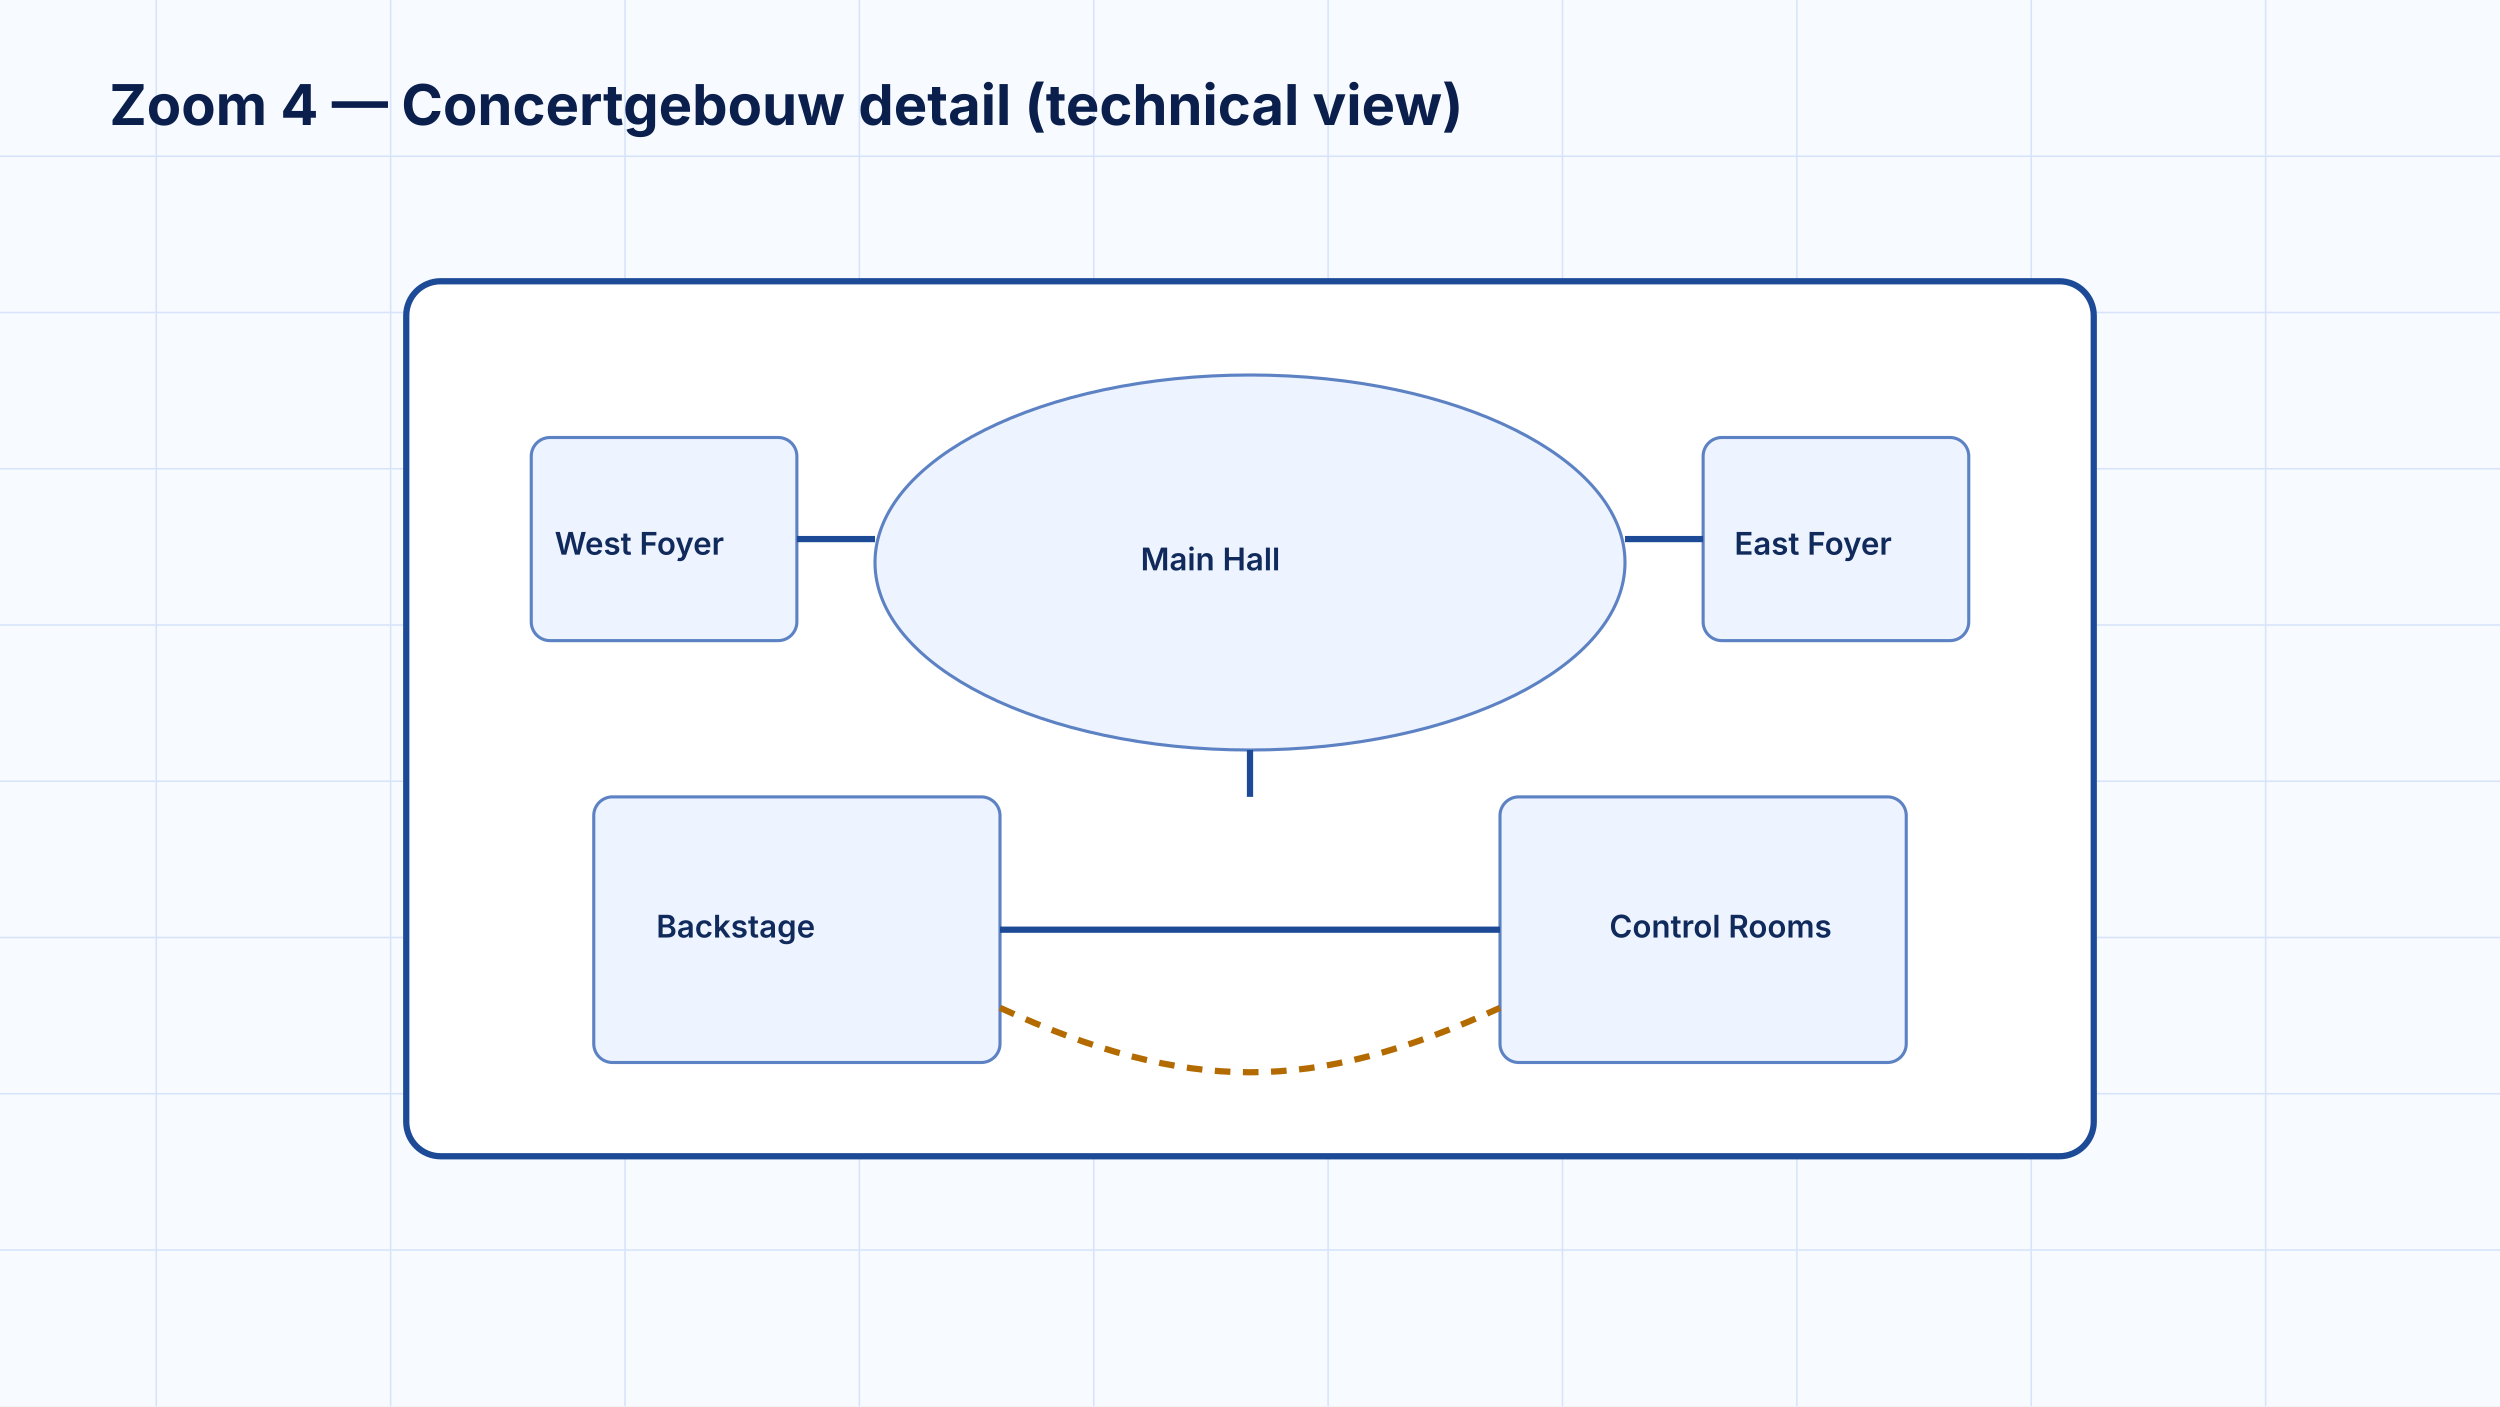
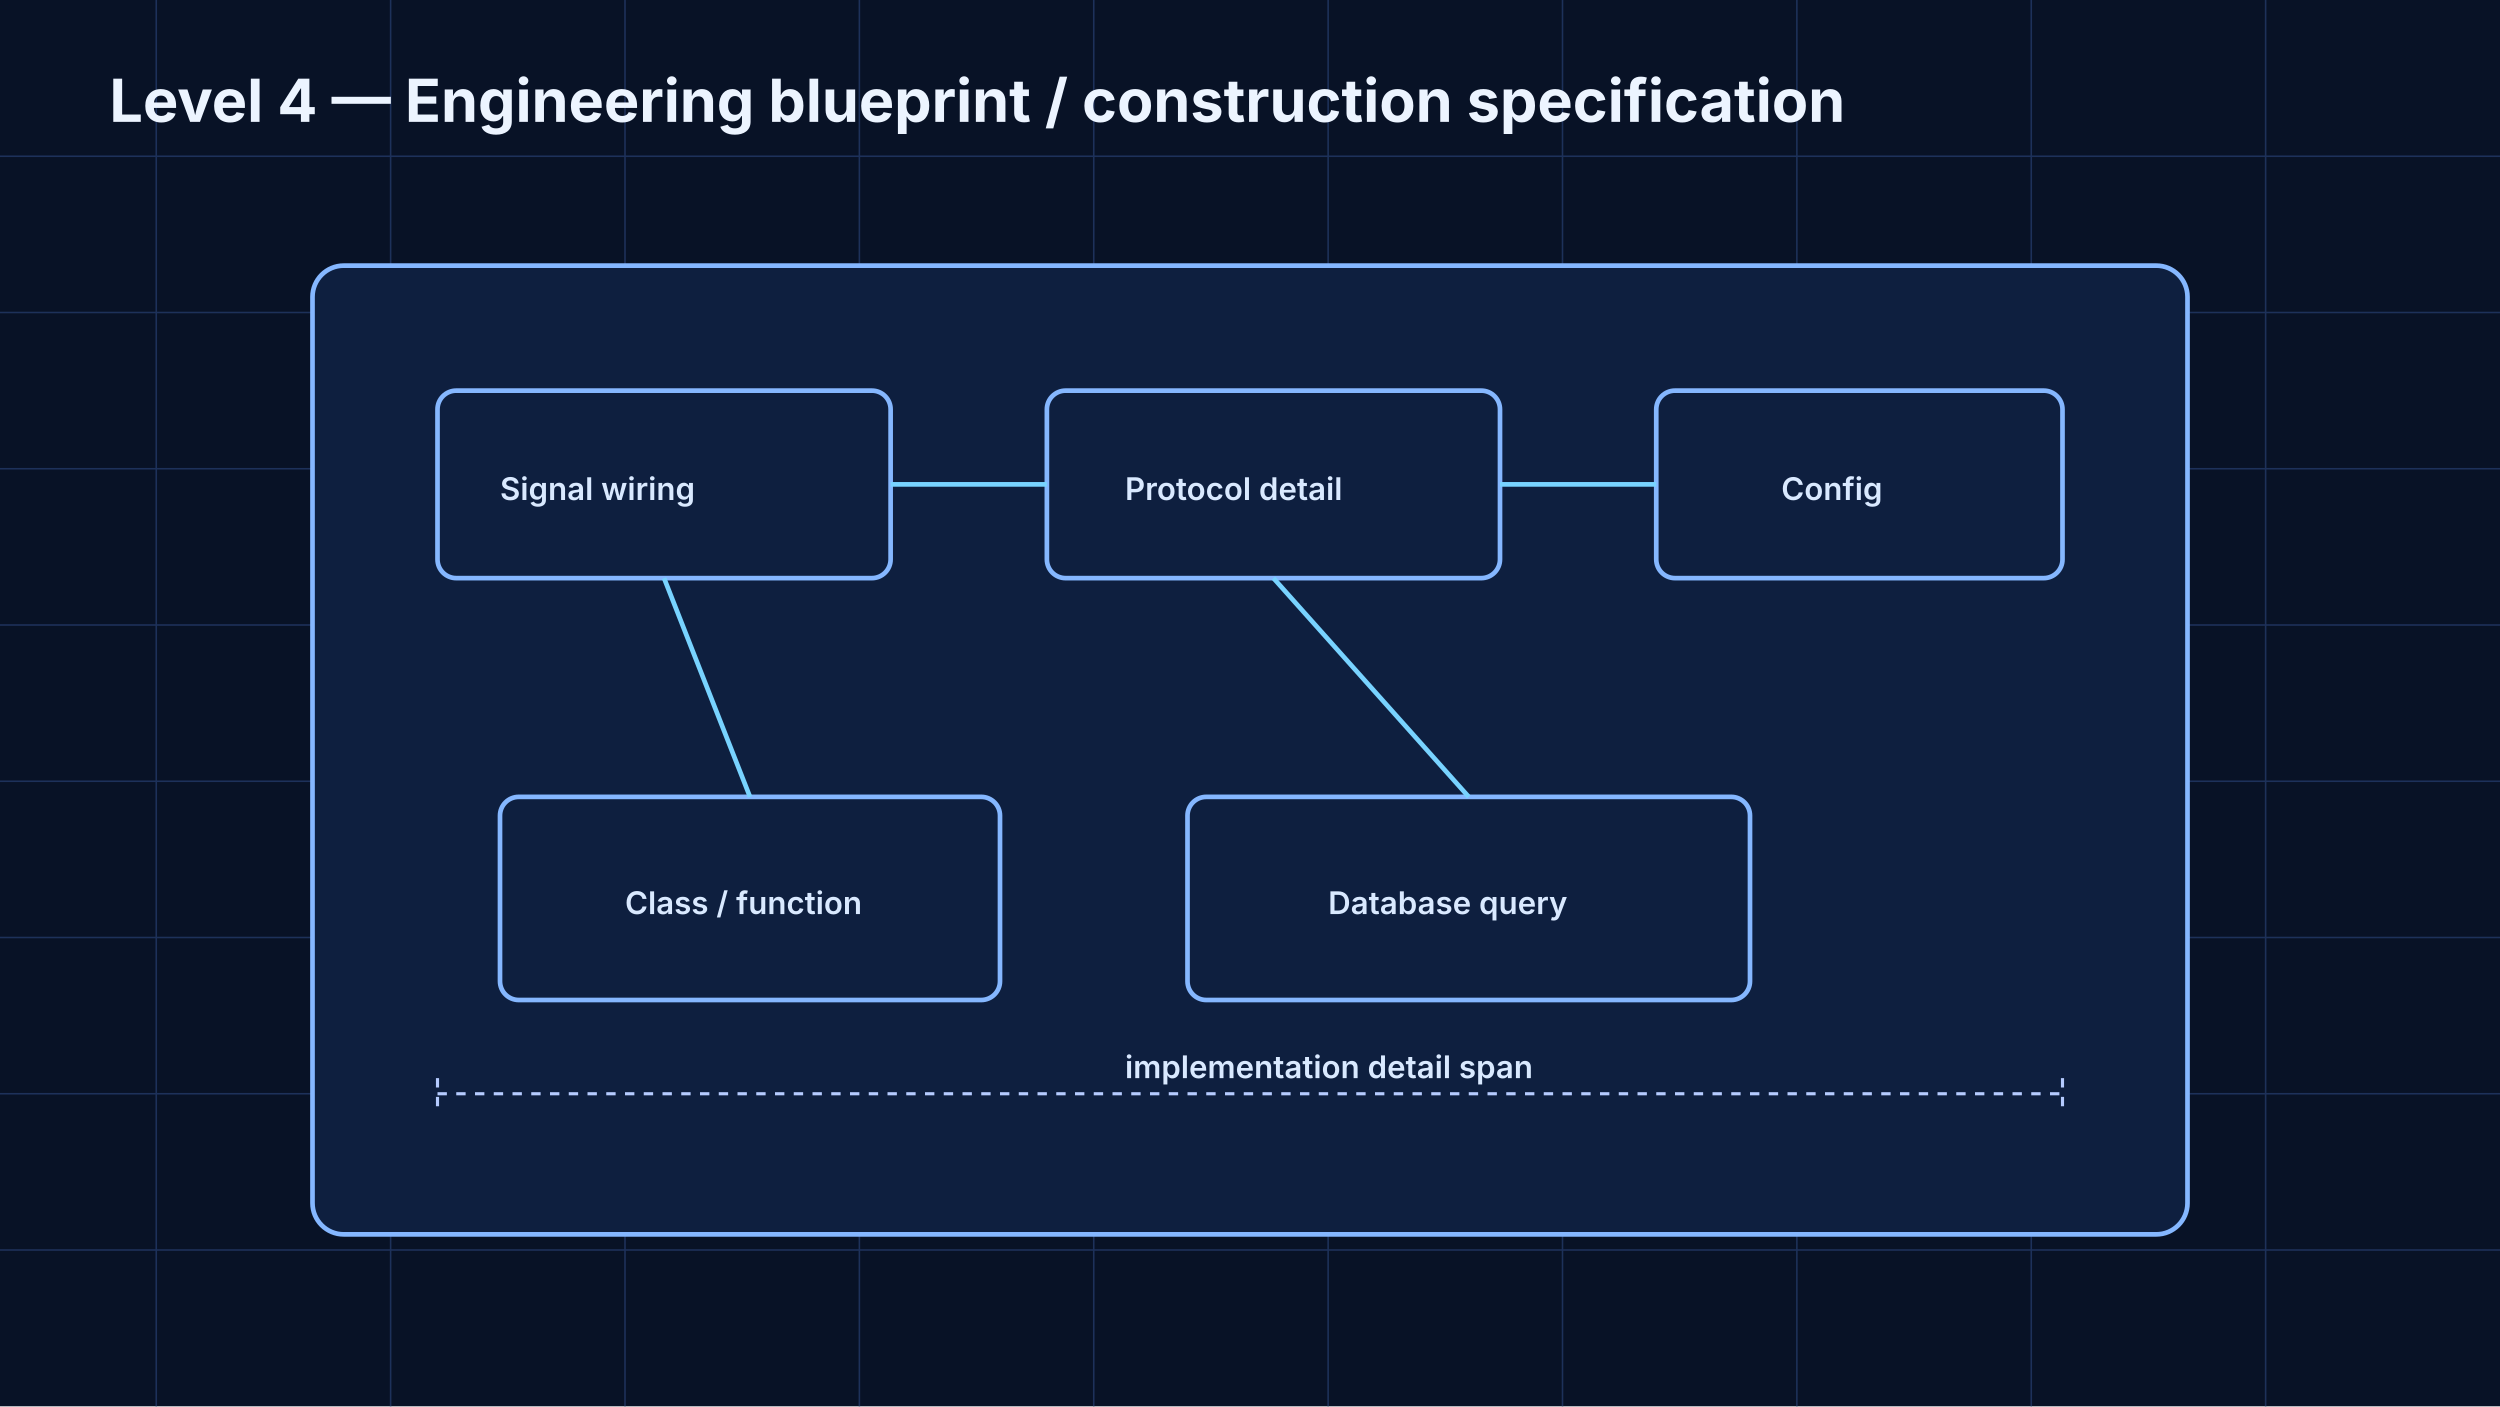
<svg xmlns="http://www.w3.org/2000/svg" viewBox="0 0 1600 900" role="img" aria-labelledby="title desc">
  <defs>
    <style>
-       .bg { fill: #f7faff; }
-       .grid { stroke: #d7e3fa; stroke-width: 1; }
-       .shell { fill: #ffffff; stroke: #1c4a96; stroke-width: 4; }
-       .room { fill: #eef4ff; stroke: #5d82c4; stroke-width: 2; }
-       .wire { fill: none; stroke: #1c4a96; stroke-width: 4; }
-       .wire2 { fill: none; stroke: #b36b00; stroke-width: 4; stroke-dasharray: 10 8; }
-       .title { font: 700 36px Inter, Arial, sans-serif; fill: #0b1f4d; }
-       .txt { font: 600 20px Inter, Arial, sans-serif; fill: #102a5c; }
+       .bg{fill:#081226}.grid{stroke:#1d315a;stroke-width:1}.panel{fill:#0e1f3f;stroke:#85b7ff;stroke-width:3}
+       .wire{stroke:#78d3ff;stroke-width:3;fill:none}.measure{stroke:#b5cbff;stroke-width:2;stroke-dasharray:6 6}
+       .title{font:700 38px Inter,Arial,sans-serif;fill:#ecf4ff}.txt{font:600 20px Inter,Arial,sans-serif;fill:#d9e9ff}
    </style>
  </defs>
  <rect class="bg" width="1600" height="900" />
  <g>
    <path class="grid" d="M0 100H1600 M0 200H1600 M0 300H1600 M0 400H1600 M0 500H1600 M0 600H1600 M0 700H1600 M0 800H1600" />
    <path class="grid" d="M100 0V900 M250 0V900 M400 0V900 M550 0V900 M700 0V900 M850 0V900 M1000 0V900 M1150 0V900 M1300 0V900 M1450 0V900" />
  </g>
-   <text class="title" x="70" y="80">Zoom 4 — Concertgebouw detail (technical view)</text>
-   <rect class="shell" x="260" y="180" width="1080" height="560" rx="22" />
-   <ellipse class="room" cx="800" cy="360" rx="240" ry="120" />
-   <rect class="room" x="340" y="280" width="170" height="130" rx="12" />
-   <rect class="room" x="1090" y="280" width="170" height="130" rx="12" />
-   <rect class="room" x="380" y="510" width="260" height="170" rx="12" />
-   <rect class="room" x="960" y="510" width="260" height="170" rx="12" />
-   <path class="wire" d="M510 345 L560 345" />
-   <path class="wire" d="M1040 345 L1090 345" />
-   <path class="wire" d="M800 480 L800 510" />
-   <path class="wire" d="M640 595 L960 595" />
-   <path class="wire2" d="M640 645 C760 700 840 700 960 645" />
-   <text class="txt" x="730" y="365">Main Hall</text>
-   <text class="txt" x="355" y="355">West Foyer</text>
-   <text class="txt" x="1110" y="355">East Foyer</text>
-   <text class="txt" x="420" y="600">Backstage</text>
-   <text class="txt" x="1030" y="600">Control Rooms</text>
+   <text class="title" x="70" y="78">Level 4 — Engineering blueprint / construction specification</text>
+   <rect class="panel" x="200" y="170" width="1200" height="620" rx="20" />
+   <rect class="panel" x="280" y="250" width="290" height="120" rx="12" />
+   <text class="txt" x="320" y="320">Signal wiring</text>
+   <rect class="panel" x="670" y="250" width="290" height="120" rx="12" />
+   <text class="txt" x="720" y="320">Protocol detail</text>
+   <rect class="panel" x="1060" y="250" width="260" height="120" rx="12" />
+   <text class="txt" x="1140" y="320">Config</text>
+   <rect class="panel" x="320" y="510" width="320" height="130" rx="12" />
+   <text class="txt" x="400" y="585">Class / function</text>
+   <rect class="panel" x="760" y="510" width="360" height="130" rx="12" />
+   <text class="txt" x="850" y="585">Database query</text>
+   <path class="wire" d="M570 310 L670 310" />
+   <path class="wire" d="M960 310 L1060 310" />
+   <path class="wire" d="M425 370 L480 510" />
+   <path class="wire" d="M815 370 L940 510" />
+   <path class="measure" d="M280 700 H1320" />
+   <path class="measure" d="M280 690 V710 M1320 690 V710" />
+   <text class="txt" x="720" y="690">implementation detail span</text>
</svg>
